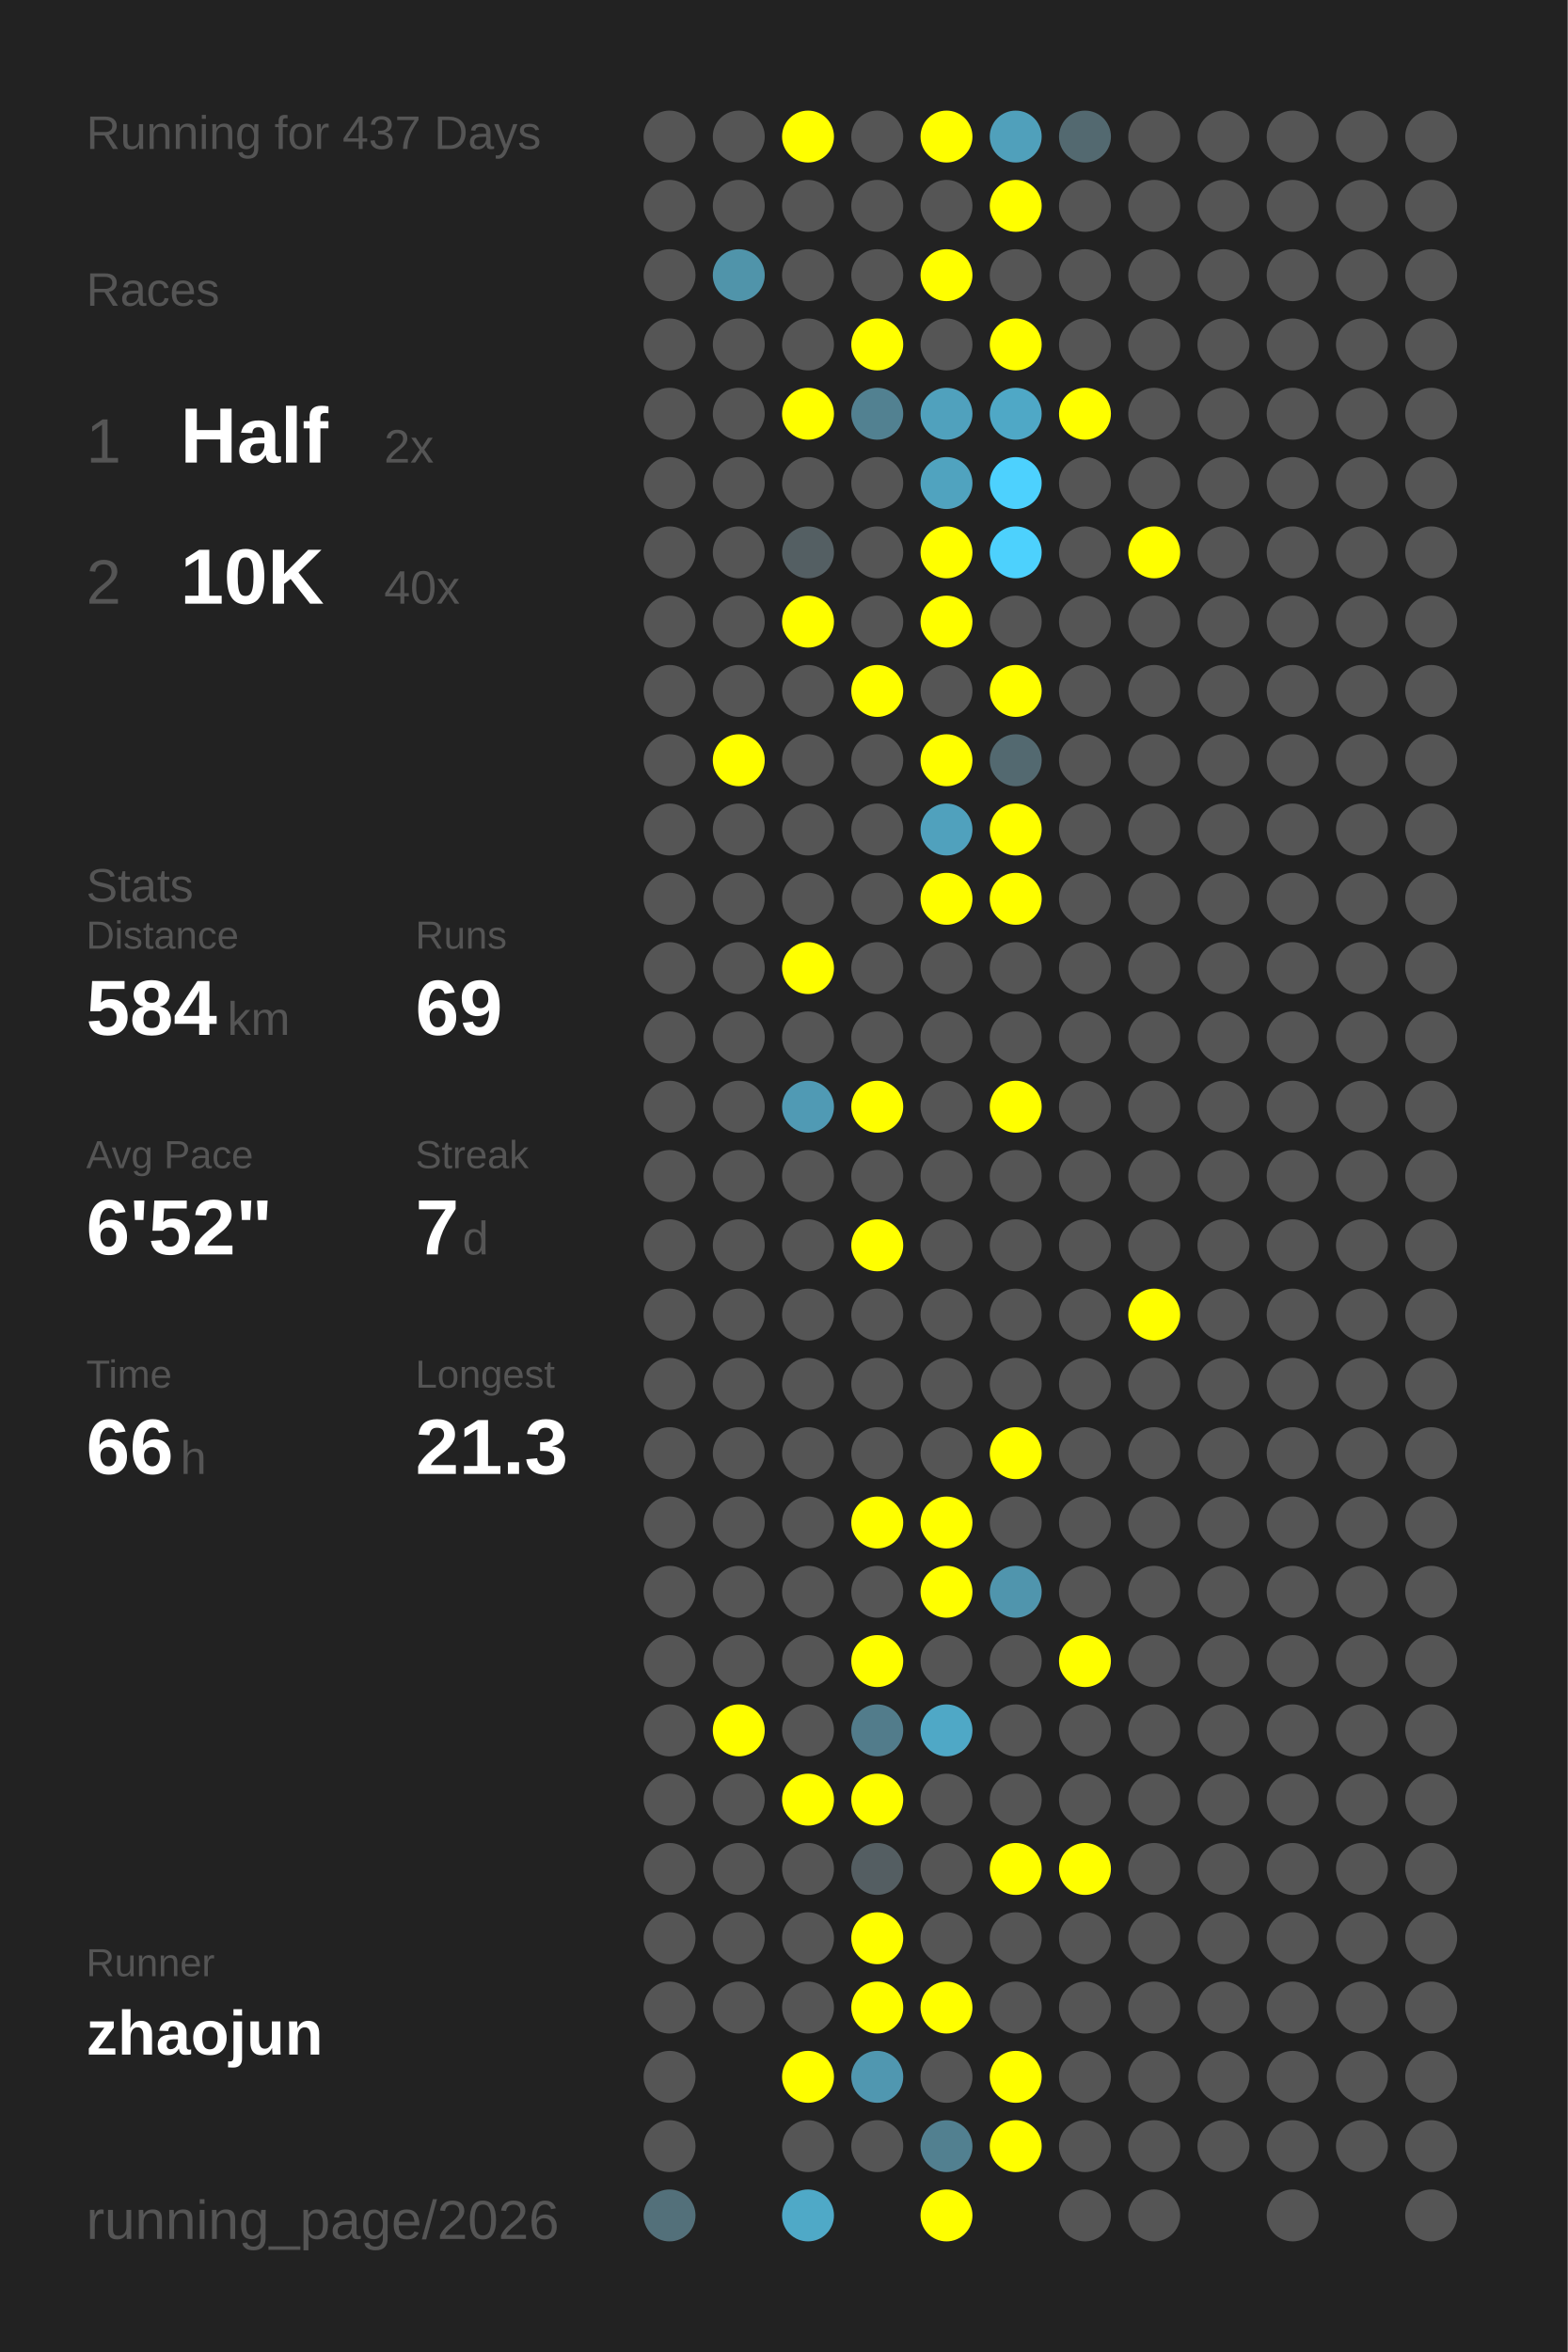
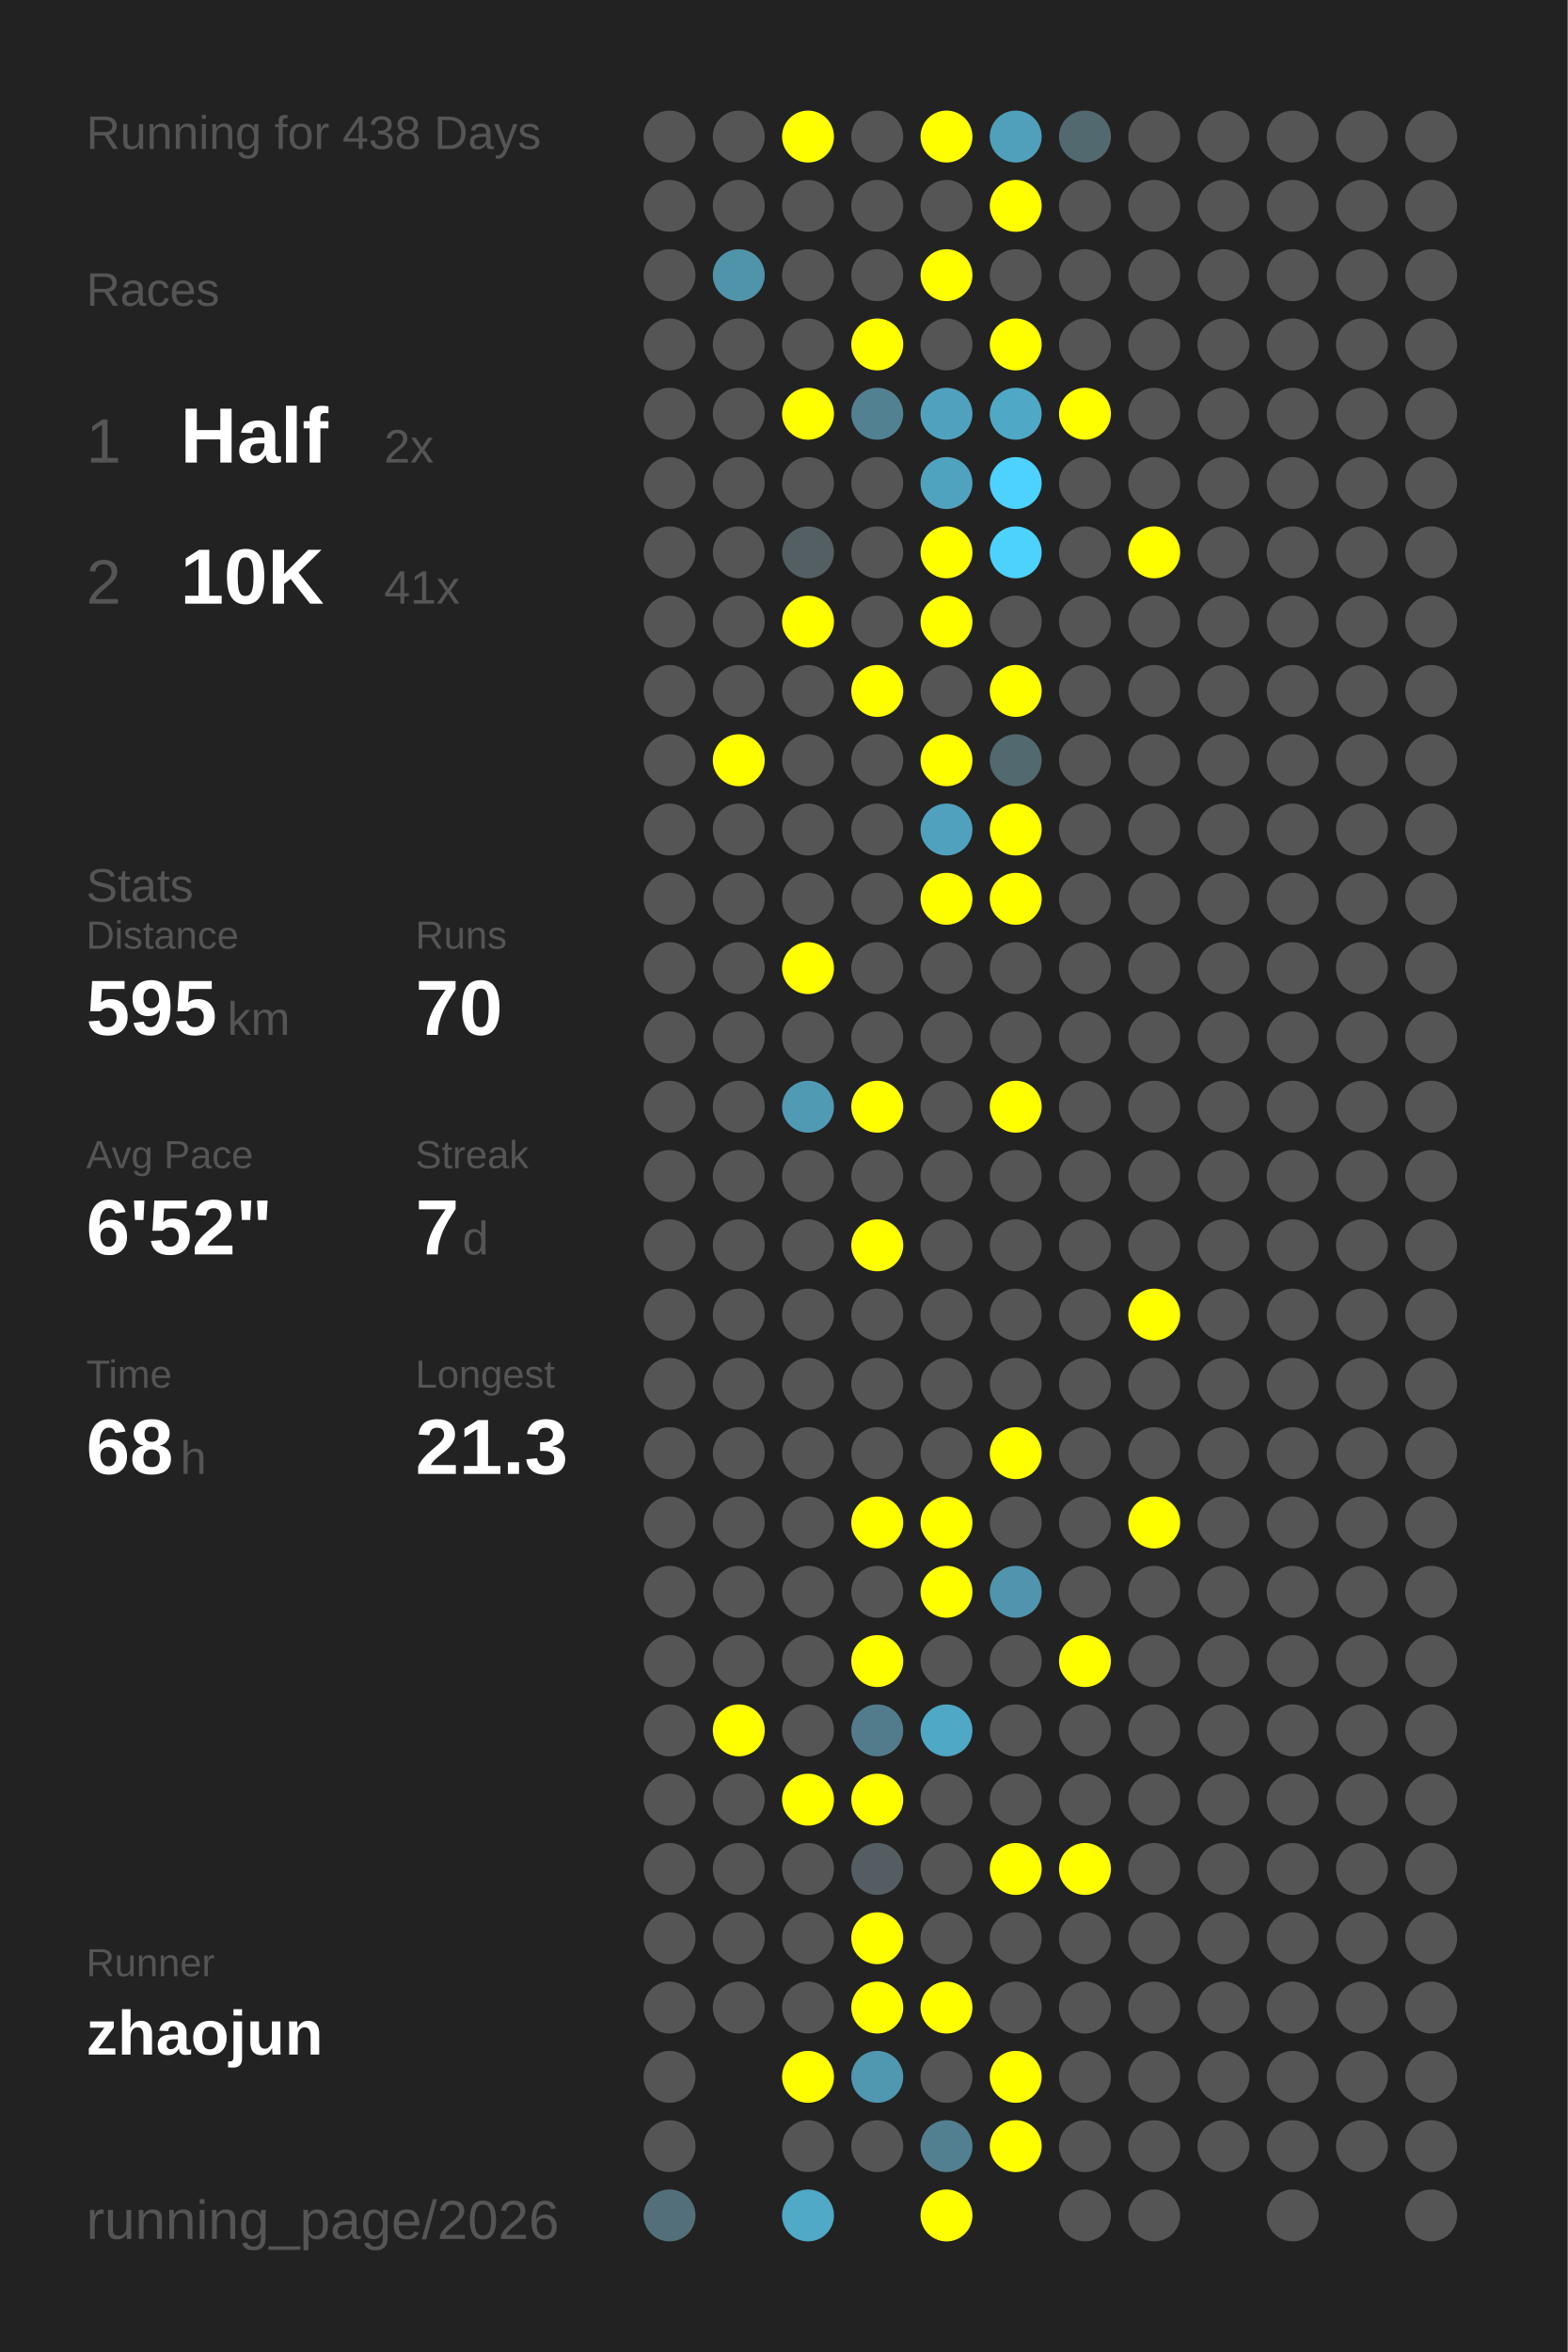
<svg xmlns="http://www.w3.org/2000/svg" baseProfile="full" height="300mm" version="1.1" viewBox="0,0,200,300" width="200mm">
  <defs />
  <rect fill="#222222" height="300" width="200" x="0" y="0" />
-   <text fill="#555555" style="font-size:6px; font-family:Arial;" x="11" y="19">Running for 437 Days</text>
+   <text fill="#555555" style="font-size:6px; font-family:Arial;" x="11" y="19">Running for 438 Days</text>
  <text fill="#555555" style="font-size:6px; font-family:Arial;" x="11" y="39">Races</text>
  <text fill="#555555" style="font-size:8px; font-family:Arial;" x="11" y="59">1</text>
  <text fill="#FFFFFF" style="font-size:10px; font-family:Arial; font-weight:bold;" x="23" y="59">Half</text>
  <text fill="#555555" style="font-size:6px; font-family:Arial;" x="49" y="59">2x</text>
  <text fill="#555555" style="font-size:8px; font-family:Arial;" x="11" y="77">2</text>
  <text fill="#FFFFFF" style="font-size:10px; font-family:Arial; font-weight:bold;" x="23" y="77">10K</text>
-   <text fill="#555555" style="font-size:6px; font-family:Arial;" x="49" y="77">40x</text>
+   <text fill="#555555" style="font-size:6px; font-family:Arial;" x="49" y="77">41x</text>
  <text fill="#555555" style="font-size:6px; font-family:Arial;" x="11" y="115">Stats</text>
  <text fill="#555555" style="font-size:5px; font-family:Arial;" x="11" y="121">Distance</text>
-   <text fill="#FFFFFF" style="font-size:10px; font-family:Arial; font-weight:bold;" x="11" y="132">584</text>
+   <text fill="#FFFFFF" style="font-size:10px; font-family:Arial; font-weight:bold;" x="11" y="132">595</text>
  <text fill="#555555" style="font-size:6px; font-family:Arial;" x="29" y="132">km</text>
  <text fill="#555555" style="font-size:5px; font-family:Arial;" x="53" y="121">Runs</text>
-   <text fill="#FFFFFF" style="font-size:10px; font-family:Arial; font-weight:bold;" x="53" y="132">69</text>
+   <text fill="#FFFFFF" style="font-size:10px; font-family:Arial; font-weight:bold;" x="53" y="132">70</text>
  <text fill="#555555" style="font-size:5px; font-family:Arial;" x="11" y="149">Avg Pace</text>
  <text fill="#FFFFFF" style="font-size:10px; font-family:Arial; font-weight:bold;" x="11" y="160">6'52"</text>
  <text fill="#555555" style="font-size:5px; font-family:Arial;" x="53" y="149">Streak</text>
  <text fill="#FFFFFF" style="font-size:10px; font-family:Arial; font-weight:bold;" x="53" y="160">7</text>
  <text fill="#555555" style="font-size:6px; font-family:Arial;" x="59" y="160">d</text>
  <text fill="#555555" style="font-size:5px; font-family:Arial;" x="11" y="177">Time</text>
-   <text fill="#FFFFFF" style="font-size:10px; font-family:Arial; font-weight:bold;" x="11" y="188">66</text>
+   <text fill="#FFFFFF" style="font-size:10px; font-family:Arial; font-weight:bold;" x="11" y="188">68</text>
  <text fill="#555555" style="font-size:6px; font-family:Arial;" x="23" y="188">h</text>
  <text fill="#555555" style="font-size:5px; font-family:Arial;" x="53" y="177">Longest</text>
  <text fill="#FFFFFF" style="font-size:10px; font-family:Arial; font-weight:bold;" x="53" y="188">21.3</text>
  <text fill="#555555" style="font-size:5px; font-family:Arial;" x="11" y="252.065">Runner</text>
  <text fill="#FFFFFF" style="font-size:8px; font-family:Arial; font-weight:bold;" x="11" y="262.065">zhaojun</text>
  <text fill="#555555" style="font-size:7px; font-family:Arial;" x="11" y="285.581">running_page/2026</text>
  <circle cx="85.417" cy="17.419" fill="#555555" r="3.312" />
  <circle cx="85.417" cy="26.258" fill="#555555" r="3.312" />
  <circle cx="85.417" cy="35.097" fill="#555555" r="3.312" />
  <circle cx="85.417" cy="43.935" fill="#555555" r="3.312" />
  <circle cx="85.417" cy="52.774" fill="#555555" r="3.312" />
  <circle cx="85.417" cy="61.613" fill="#555555" r="3.312" />
  <circle cx="85.417" cy="70.452" fill="#555555" r="3.312" />
  <circle cx="85.417" cy="79.29" fill="#555555" r="3.312" />
  <circle cx="85.417" cy="88.129" fill="#555555" r="3.312" />
  <circle cx="85.417" cy="96.968" fill="#555555" r="3.312" />
  <circle cx="85.417" cy="105.806" fill="#555555" r="3.312" />
  <circle cx="85.417" cy="114.645" fill="#555555" r="3.312" />
  <circle cx="85.417" cy="123.484" fill="#555555" r="3.312" />
  <circle cx="85.417" cy="132.323" fill="#555555" r="3.312" />
  <circle cx="85.417" cy="141.161" fill="#555555" r="3.312" />
  <circle cx="85.417" cy="150" fill="#555555" r="3.312" />
  <circle cx="85.417" cy="158.839" fill="#555555" r="3.312" />
  <circle cx="85.417" cy="167.677" fill="#555555" r="3.312" />
  <circle cx="85.417" cy="176.516" fill="#555555" r="3.312" />
  <circle cx="85.417" cy="185.355" fill="#555555" r="3.312" />
  <circle cx="85.417" cy="194.194" fill="#555555" r="3.312" />
  <circle cx="85.417" cy="203.032" fill="#555555" r="3.312" />
  <circle cx="85.417" cy="211.871" fill="#555555" r="3.312" />
  <circle cx="85.417" cy="220.71" fill="#555555" r="3.312" />
  <circle cx="85.417" cy="229.548" fill="#555555" r="3.312" />
  <circle cx="85.417" cy="238.387" fill="#555555" r="3.312" />
  <circle cx="85.417" cy="247.226" fill="#555555" r="3.312" />
  <circle cx="85.417" cy="256.065" fill="#555555" r="3.312" />
  <circle cx="85.417" cy="264.903" fill="#555555" r="3.312" />
  <circle cx="85.417" cy="273.742" fill="#555555" r="3.312" />
  <circle cx="85.417" cy="282.581" fill="#53707a" r="3.312" />
  <circle cx="94.25" cy="17.419" fill="#555555" r="3.312" />
  <circle cx="94.25" cy="26.258" fill="#555555" r="3.312" />
  <circle cx="94.25" cy="35.097" fill="#5094aa" r="3.312" />
  <circle cx="94.25" cy="43.935" fill="#555555" r="3.312" />
  <circle cx="94.25" cy="52.774" fill="#555555" r="3.312" />
  <circle cx="94.25" cy="61.613" fill="#555555" r="3.312" />
  <circle cx="94.25" cy="70.452" fill="#555555" r="3.312" />
  <circle cx="94.25" cy="79.29" fill="#555555" r="3.312" />
  <circle cx="94.25" cy="88.129" fill="#555555" r="3.312" />
  <circle cx="94.25" cy="96.968" fill="#FFFF00" r="3.312" />
  <circle cx="94.25" cy="105.806" fill="#555555" r="3.312" />
  <circle cx="94.25" cy="114.645" fill="#555555" r="3.312" />
  <circle cx="94.25" cy="123.484" fill="#555555" r="3.312" />
  <circle cx="94.25" cy="132.323" fill="#555555" r="3.312" />
  <circle cx="94.25" cy="141.161" fill="#555555" r="3.312" />
  <circle cx="94.25" cy="150" fill="#555555" r="3.312" />
  <circle cx="94.25" cy="158.839" fill="#555555" r="3.312" />
  <circle cx="94.25" cy="167.677" fill="#555555" r="3.312" />
  <circle cx="94.25" cy="176.516" fill="#555555" r="3.312" />
  <circle cx="94.25" cy="185.355" fill="#555555" r="3.312" />
  <circle cx="94.25" cy="194.194" fill="#555555" r="3.312" />
  <circle cx="94.25" cy="203.032" fill="#555555" r="3.312" />
  <circle cx="94.25" cy="211.871" fill="#555555" r="3.312" />
  <circle cx="94.25" cy="220.71" fill="#FFFF00" r="3.312" />
  <circle cx="94.25" cy="229.548" fill="#555555" r="3.312" />
  <circle cx="94.25" cy="238.387" fill="#555555" r="3.312" />
  <circle cx="94.25" cy="247.226" fill="#555555" r="3.312" />
  <circle cx="94.25" cy="256.065" fill="#555555" r="3.312" />
  <circle cx="103.083" cy="17.419" fill="#FFFF00" r="3.312" />
  <circle cx="103.083" cy="26.258" fill="#555555" r="3.312" />
  <circle cx="103.083" cy="35.097" fill="#555555" r="3.312" />
  <circle cx="103.083" cy="43.935" fill="#555555" r="3.312" />
  <circle cx="103.083" cy="52.774" fill="#FFFF00" r="3.312" />
  <circle cx="103.083" cy="61.613" fill="#555555" r="3.312" />
  <circle cx="103.083" cy="70.452" fill="#545f63" r="3.312" />
  <circle cx="103.083" cy="79.29" fill="#FFFF00" r="3.312" />
  <circle cx="103.083" cy="88.129" fill="#555555" r="3.312" />
  <circle cx="103.083" cy="96.968" fill="#555555" r="3.312" />
  <circle cx="103.083" cy="105.806" fill="#555555" r="3.312" />
  <circle cx="103.083" cy="114.645" fill="#555555" r="3.312" />
  <circle cx="103.083" cy="123.484" fill="#FFFF00" r="3.312" />
  <circle cx="103.083" cy="132.323" fill="#555555" r="3.312" />
  <circle cx="103.083" cy="141.161" fill="#509ab4" r="3.312" />
  <circle cx="103.083" cy="150" fill="#555555" r="3.312" />
  <circle cx="103.083" cy="158.839" fill="#555555" r="3.312" />
  <circle cx="103.083" cy="167.677" fill="#555555" r="3.312" />
  <circle cx="103.083" cy="176.516" fill="#555555" r="3.312" />
  <circle cx="103.083" cy="185.355" fill="#555555" r="3.312" />
  <circle cx="103.083" cy="194.194" fill="#555555" r="3.312" />
  <circle cx="103.083" cy="203.032" fill="#555555" r="3.312" />
  <circle cx="103.083" cy="211.871" fill="#555555" r="3.312" />
  <circle cx="103.083" cy="220.71" fill="#555555" r="3.312" />
  <circle cx="103.083" cy="229.548" fill="#FFFF00" r="3.312" />
  <circle cx="103.083" cy="238.387" fill="#555555" r="3.312" />
  <circle cx="103.083" cy="247.226" fill="#555555" r="3.312" />
  <circle cx="103.083" cy="256.065" fill="#555555" r="3.312" />
  <circle cx="103.083" cy="264.903" fill="#FFFF00" r="3.312" />
  <circle cx="103.083" cy="273.742" fill="#555555" r="3.312" />
  <circle cx="103.083" cy="282.581" fill="#4fa9c7" r="3.312" />
  <circle cx="111.917" cy="17.419" fill="#555555" r="3.312" />
  <circle cx="111.917" cy="26.258" fill="#555555" r="3.312" />
  <circle cx="111.917" cy="35.097" fill="#555555" r="3.312" />
  <circle cx="111.917" cy="43.935" fill="#FFFF00" r="3.312" />
  <circle cx="111.917" cy="52.774" fill="#528191" r="3.312" />
  <circle cx="111.917" cy="61.613" fill="#555555" r="3.312" />
  <circle cx="111.917" cy="70.452" fill="#555555" r="3.312" />
  <circle cx="111.917" cy="79.29" fill="#555555" r="3.312" />
  <circle cx="111.917" cy="88.129" fill="#FFFF00" r="3.312" />
  <circle cx="111.917" cy="96.968" fill="#555555" r="3.312" />
  <circle cx="111.917" cy="105.806" fill="#555555" r="3.312" />
  <circle cx="111.917" cy="114.645" fill="#555555" r="3.312" />
  <circle cx="111.917" cy="123.484" fill="#555555" r="3.312" />
  <circle cx="111.917" cy="132.323" fill="#555555" r="3.312" />
  <circle cx="111.917" cy="141.161" fill="#FFFF00" r="3.312" />
  <circle cx="111.917" cy="150" fill="#555555" r="3.312" />
  <circle cx="111.917" cy="158.839" fill="#FFFF00" r="3.312" />
  <circle cx="111.917" cy="167.677" fill="#555555" r="3.312" />
  <circle cx="111.917" cy="176.516" fill="#555555" r="3.312" />
  <circle cx="111.917" cy="185.355" fill="#555555" r="3.312" />
  <circle cx="111.917" cy="194.194" fill="#FFFF00" r="3.312" />
  <circle cx="111.917" cy="203.032" fill="#555555" r="3.312" />
  <circle cx="111.917" cy="211.871" fill="#FFFF00" r="3.312" />
  <circle cx="111.917" cy="220.71" fill="#527c8b" r="3.312" />
  <circle cx="111.917" cy="229.548" fill="#FFFF00" r="3.312" />
  <circle cx="111.917" cy="238.387" fill="#545e62" r="3.312" />
  <circle cx="111.917" cy="247.226" fill="#FFFF00" r="3.312" />
  <circle cx="111.917" cy="256.065" fill="#FFFF00" r="3.312" />
  <circle cx="111.917" cy="264.903" fill="#5097b0" r="3.312" />
  <circle cx="111.917" cy="273.742" fill="#555555" r="3.312" />
  <circle cx="120.75" cy="17.419" fill="#FFFF00" r="3.312" />
  <circle cx="120.75" cy="26.258" fill="#555555" r="3.312" />
  <circle cx="120.75" cy="35.097" fill="#FFFF00" r="3.312" />
  <circle cx="120.75" cy="43.935" fill="#555555" r="3.312" />
  <circle cx="120.75" cy="52.774" fill="#50a1bd" r="3.312" />
  <circle cx="120.75" cy="61.613" fill="#50a3bf" r="3.312" />
  <circle cx="120.75" cy="70.452" fill="#FFFF00" r="3.312" />
  <circle cx="120.75" cy="79.29" fill="#FFFF00" r="3.312" />
  <circle cx="120.75" cy="88.129" fill="#555555" r="3.312" />
  <circle cx="120.75" cy="96.968" fill="#FFFF00" r="3.312" />
  <circle cx="120.75" cy="105.806" fill="#50a1bd" r="3.312" />
  <circle cx="120.75" cy="114.645" fill="#FFFF00" r="3.312" />
  <circle cx="120.75" cy="123.484" fill="#555555" r="3.312" />
  <circle cx="120.75" cy="132.323" fill="#555555" r="3.312" />
  <circle cx="120.75" cy="141.161" fill="#555555" r="3.312" />
  <circle cx="120.75" cy="150" fill="#555555" r="3.312" />
  <circle cx="120.75" cy="158.839" fill="#555555" r="3.312" />
  <circle cx="120.75" cy="167.677" fill="#555555" r="3.312" />
  <circle cx="120.75" cy="176.516" fill="#555555" r="3.312" />
  <circle cx="120.75" cy="185.355" fill="#555555" r="3.312" />
  <circle cx="120.75" cy="194.194" fill="#FFFF00" r="3.312" />
  <circle cx="120.75" cy="203.032" fill="#FFFF00" r="3.312" />
  <circle cx="120.75" cy="211.871" fill="#555555" r="3.312" />
  <circle cx="120.75" cy="220.71" fill="#4fa8c6" r="3.312" />
  <circle cx="120.75" cy="229.548" fill="#555555" r="3.312" />
  <circle cx="120.75" cy="238.387" fill="#555555" r="3.312" />
  <circle cx="120.75" cy="247.226" fill="#555555" r="3.312" />
  <circle cx="120.75" cy="256.065" fill="#FFFF00" r="3.312" />
  <circle cx="120.75" cy="264.903" fill="#555555" r="3.312" />
  <circle cx="120.75" cy="273.742" fill="#528090" r="3.312" />
  <circle cx="120.75" cy="282.581" fill="#FFFF00" r="3.312" />
  <circle cx="129.583" cy="17.419" fill="#50a0bb" r="3.312" />
  <circle cx="129.583" cy="26.258" fill="#FFFF00" r="3.312" />
  <circle cx="129.583" cy="35.097" fill="#555555" r="3.312" />
  <circle cx="129.583" cy="43.935" fill="#FFFF00" r="3.312" />
  <circle cx="129.583" cy="52.774" fill="#4fa8c6" r="3.312" />
  <circle cx="129.583" cy="61.613" fill="#4dd1fe" r="3.312" />
  <circle cx="129.583" cy="70.452" fill="#4dd1fd" r="3.312" />
  <circle cx="129.583" cy="79.29" fill="#555555" r="3.312" />
  <circle cx="129.583" cy="88.129" fill="#FFFF00" r="3.312" />
  <circle cx="129.583" cy="96.968" fill="#536970" r="3.312" />
  <circle cx="129.583" cy="105.806" fill="#FFFF00" r="3.312" />
  <circle cx="129.583" cy="114.645" fill="#FFFF00" r="3.312" />
  <circle cx="129.583" cy="123.484" fill="#555555" r="3.312" />
  <circle cx="129.583" cy="132.323" fill="#555555" r="3.312" />
  <circle cx="129.583" cy="141.161" fill="#FFFF00" r="3.312" />
  <circle cx="129.583" cy="150" fill="#555555" r="3.312" />
  <circle cx="129.583" cy="158.839" fill="#555555" r="3.312" />
  <circle cx="129.583" cy="167.677" fill="#555555" r="3.312" />
  <circle cx="129.583" cy="176.516" fill="#555555" r="3.312" />
  <circle cx="129.583" cy="185.355" fill="#FFFF00" r="3.312" />
  <circle cx="129.583" cy="194.194" fill="#555555" r="3.312" />
  <circle cx="129.583" cy="203.032" fill="#5095ad" r="3.312" />
  <circle cx="129.583" cy="211.871" fill="#555555" r="3.312" />
  <circle cx="129.583" cy="220.71" fill="#555555" r="3.312" />
  <circle cx="129.583" cy="229.548" fill="#555555" r="3.312" />
  <circle cx="129.583" cy="238.387" fill="#FFFF00" r="3.312" />
  <circle cx="129.583" cy="247.226" fill="#555555" r="3.312" />
  <circle cx="129.583" cy="256.065" fill="#555555" r="3.312" />
  <circle cx="129.583" cy="264.903" fill="#FFFF00" r="3.312" />
  <circle cx="129.583" cy="273.742" fill="#FFFF00" r="3.312" />
  <circle cx="138.417" cy="17.419" fill="#536970" r="3.312" />
  <circle cx="138.417" cy="26.258" fill="#555555" r="3.312" />
  <circle cx="138.417" cy="35.097" fill="#555555" r="3.312" />
  <circle cx="138.417" cy="43.935" fill="#555555" r="3.312" />
  <circle cx="138.417" cy="52.774" fill="#FFFF00" r="3.312" />
  <circle cx="138.417" cy="61.613" fill="#555555" r="3.312" />
  <circle cx="138.417" cy="70.452" fill="#555555" r="3.312" />
  <circle cx="138.417" cy="79.29" fill="#555555" r="3.312" />
  <circle cx="138.417" cy="88.129" fill="#555555" r="3.312" />
  <circle cx="138.417" cy="96.968" fill="#555555" r="3.312" />
  <circle cx="138.417" cy="105.806" fill="#555555" r="3.312" />
  <circle cx="138.417" cy="114.645" fill="#555555" r="3.312" />
  <circle cx="138.417" cy="123.484" fill="#555555" r="3.312" />
  <circle cx="138.417" cy="132.323" fill="#555555" r="3.312" />
  <circle cx="138.417" cy="141.161" fill="#555555" r="3.312" />
  <circle cx="138.417" cy="150" fill="#555555" r="3.312" />
  <circle cx="138.417" cy="158.839" fill="#555555" r="3.312" />
  <circle cx="138.417" cy="167.677" fill="#555555" r="3.312" />
  <circle cx="138.417" cy="176.516" fill="#555555" r="3.312" />
  <circle cx="138.417" cy="185.355" fill="#555555" r="3.312" />
  <circle cx="138.417" cy="194.194" fill="#555555" r="3.312" />
  <circle cx="138.417" cy="203.032" fill="#555555" r="3.312" />
  <circle cx="138.417" cy="211.871" fill="#FFFF00" r="3.312" />
  <circle cx="138.417" cy="220.71" fill="#555555" r="3.312" />
  <circle cx="138.417" cy="229.548" fill="#555555" r="3.312" />
  <circle cx="138.417" cy="238.387" fill="#FFFF00" r="3.312" />
  <circle cx="138.417" cy="247.226" fill="#555555" r="3.312" />
  <circle cx="138.417" cy="256.065" fill="#555555" r="3.312" />
  <circle cx="138.417" cy="264.903" fill="#555555" r="3.312" />
  <circle cx="138.417" cy="273.742" fill="#555555" r="3.312" />
  <circle cx="138.417" cy="282.581" fill="#555555" r="3.312" />
  <circle cx="147.25" cy="17.419" fill="#555555" r="3.312" />
  <circle cx="147.25" cy="26.258" fill="#555555" r="3.312" />
  <circle cx="147.25" cy="35.097" fill="#555555" r="3.312" />
  <circle cx="147.25" cy="43.935" fill="#555555" r="3.312" />
  <circle cx="147.25" cy="52.774" fill="#555555" r="3.312" />
  <circle cx="147.25" cy="61.613" fill="#555555" r="3.312" />
  <circle cx="147.25" cy="70.452" fill="#FFFF00" r="3.312" />
  <circle cx="147.25" cy="79.29" fill="#555555" r="3.312" />
  <circle cx="147.25" cy="88.129" fill="#555555" r="3.312" />
  <circle cx="147.25" cy="96.968" fill="#555555" r="3.312" />
  <circle cx="147.25" cy="105.806" fill="#555555" r="3.312" />
  <circle cx="147.25" cy="114.645" fill="#555555" r="3.312" />
  <circle cx="147.25" cy="123.484" fill="#555555" r="3.312" />
  <circle cx="147.25" cy="132.323" fill="#555555" r="3.312" />
  <circle cx="147.25" cy="141.161" fill="#555555" r="3.312" />
  <circle cx="147.25" cy="150" fill="#555555" r="3.312" />
  <circle cx="147.25" cy="158.839" fill="#555555" r="3.312" />
  <circle cx="147.25" cy="167.677" fill="#FFFF00" r="3.312" />
  <circle cx="147.25" cy="176.516" fill="#555555" r="3.312" />
  <circle cx="147.25" cy="185.355" fill="#555555" r="3.312" />
-   <circle cx="147.25" cy="194.194" fill="#555555" r="3.312" />
+   <circle cx="147.25" cy="194.194" fill="#FFFF00" r="3.312" />
  <circle cx="147.25" cy="203.032" fill="#555555" r="3.312" />
  <circle cx="147.25" cy="211.871" fill="#555555" r="3.312" />
  <circle cx="147.25" cy="220.71" fill="#555555" r="3.312" />
  <circle cx="147.25" cy="229.548" fill="#555555" r="3.312" />
  <circle cx="147.25" cy="238.387" fill="#555555" r="3.312" />
  <circle cx="147.25" cy="247.226" fill="#555555" r="3.312" />
  <circle cx="147.25" cy="256.065" fill="#555555" r="3.312" />
  <circle cx="147.25" cy="264.903" fill="#555555" r="3.312" />
  <circle cx="147.25" cy="273.742" fill="#555555" r="3.312" />
  <circle cx="147.25" cy="282.581" fill="#555555" r="3.312" />
  <circle cx="156.083" cy="17.419" fill="#555555" r="3.312" />
  <circle cx="156.083" cy="26.258" fill="#555555" r="3.312" />
  <circle cx="156.083" cy="35.097" fill="#555555" r="3.312" />
  <circle cx="156.083" cy="43.935" fill="#555555" r="3.312" />
  <circle cx="156.083" cy="52.774" fill="#555555" r="3.312" />
  <circle cx="156.083" cy="61.613" fill="#555555" r="3.312" />
  <circle cx="156.083" cy="70.452" fill="#555555" r="3.312" />
  <circle cx="156.083" cy="79.29" fill="#555555" r="3.312" />
  <circle cx="156.083" cy="88.129" fill="#555555" r="3.312" />
  <circle cx="156.083" cy="96.968" fill="#555555" r="3.312" />
  <circle cx="156.083" cy="105.806" fill="#555555" r="3.312" />
  <circle cx="156.083" cy="114.645" fill="#555555" r="3.312" />
  <circle cx="156.083" cy="123.484" fill="#555555" r="3.312" />
  <circle cx="156.083" cy="132.323" fill="#555555" r="3.312" />
  <circle cx="156.083" cy="141.161" fill="#555555" r="3.312" />
  <circle cx="156.083" cy="150" fill="#555555" r="3.312" />
  <circle cx="156.083" cy="158.839" fill="#555555" r="3.312" />
  <circle cx="156.083" cy="167.677" fill="#555555" r="3.312" />
  <circle cx="156.083" cy="176.516" fill="#555555" r="3.312" />
  <circle cx="156.083" cy="185.355" fill="#555555" r="3.312" />
  <circle cx="156.083" cy="194.194" fill="#555555" r="3.312" />
  <circle cx="156.083" cy="203.032" fill="#555555" r="3.312" />
  <circle cx="156.083" cy="211.871" fill="#555555" r="3.312" />
  <circle cx="156.083" cy="220.71" fill="#555555" r="3.312" />
  <circle cx="156.083" cy="229.548" fill="#555555" r="3.312" />
  <circle cx="156.083" cy="238.387" fill="#555555" r="3.312" />
  <circle cx="156.083" cy="247.226" fill="#555555" r="3.312" />
  <circle cx="156.083" cy="256.065" fill="#555555" r="3.312" />
  <circle cx="156.083" cy="264.903" fill="#555555" r="3.312" />
  <circle cx="156.083" cy="273.742" fill="#555555" r="3.312" />
  <circle cx="164.917" cy="17.419" fill="#555555" r="3.312" />
  <circle cx="164.917" cy="26.258" fill="#555555" r="3.312" />
  <circle cx="164.917" cy="35.097" fill="#555555" r="3.312" />
  <circle cx="164.917" cy="43.935" fill="#555555" r="3.312" />
  <circle cx="164.917" cy="52.774" fill="#555555" r="3.312" />
  <circle cx="164.917" cy="61.613" fill="#555555" r="3.312" />
  <circle cx="164.917" cy="70.452" fill="#555555" r="3.312" />
  <circle cx="164.917" cy="79.29" fill="#555555" r="3.312" />
  <circle cx="164.917" cy="88.129" fill="#555555" r="3.312" />
  <circle cx="164.917" cy="96.968" fill="#555555" r="3.312" />
  <circle cx="164.917" cy="105.806" fill="#555555" r="3.312" />
  <circle cx="164.917" cy="114.645" fill="#555555" r="3.312" />
  <circle cx="164.917" cy="123.484" fill="#555555" r="3.312" />
  <circle cx="164.917" cy="132.323" fill="#555555" r="3.312" />
  <circle cx="164.917" cy="141.161" fill="#555555" r="3.312" />
  <circle cx="164.917" cy="150" fill="#555555" r="3.312" />
  <circle cx="164.917" cy="158.839" fill="#555555" r="3.312" />
  <circle cx="164.917" cy="167.677" fill="#555555" r="3.312" />
  <circle cx="164.917" cy="176.516" fill="#555555" r="3.312" />
  <circle cx="164.917" cy="185.355" fill="#555555" r="3.312" />
  <circle cx="164.917" cy="194.194" fill="#555555" r="3.312" />
  <circle cx="164.917" cy="203.032" fill="#555555" r="3.312" />
  <circle cx="164.917" cy="211.871" fill="#555555" r="3.312" />
  <circle cx="164.917" cy="220.71" fill="#555555" r="3.312" />
  <circle cx="164.917" cy="229.548" fill="#555555" r="3.312" />
  <circle cx="164.917" cy="238.387" fill="#555555" r="3.312" />
  <circle cx="164.917" cy="247.226" fill="#555555" r="3.312" />
  <circle cx="164.917" cy="256.065" fill="#555555" r="3.312" />
  <circle cx="164.917" cy="264.903" fill="#555555" r="3.312" />
  <circle cx="164.917" cy="273.742" fill="#555555" r="3.312" />
  <circle cx="164.917" cy="282.581" fill="#555555" r="3.312" />
  <circle cx="173.75" cy="17.419" fill="#555555" r="3.312" />
  <circle cx="173.75" cy="26.258" fill="#555555" r="3.312" />
  <circle cx="173.75" cy="35.097" fill="#555555" r="3.312" />
  <circle cx="173.75" cy="43.935" fill="#555555" r="3.312" />
  <circle cx="173.75" cy="52.774" fill="#555555" r="3.312" />
  <circle cx="173.75" cy="61.613" fill="#555555" r="3.312" />
  <circle cx="173.75" cy="70.452" fill="#555555" r="3.312" />
  <circle cx="173.75" cy="79.29" fill="#555555" r="3.312" />
  <circle cx="173.75" cy="88.129" fill="#555555" r="3.312" />
  <circle cx="173.75" cy="96.968" fill="#555555" r="3.312" />
  <circle cx="173.75" cy="105.806" fill="#555555" r="3.312" />
  <circle cx="173.75" cy="114.645" fill="#555555" r="3.312" />
  <circle cx="173.75" cy="123.484" fill="#555555" r="3.312" />
  <circle cx="173.75" cy="132.323" fill="#555555" r="3.312" />
  <circle cx="173.75" cy="141.161" fill="#555555" r="3.312" />
  <circle cx="173.75" cy="150" fill="#555555" r="3.312" />
  <circle cx="173.75" cy="158.839" fill="#555555" r="3.312" />
  <circle cx="173.75" cy="167.677" fill="#555555" r="3.312" />
  <circle cx="173.75" cy="176.516" fill="#555555" r="3.312" />
  <circle cx="173.75" cy="185.355" fill="#555555" r="3.312" />
  <circle cx="173.75" cy="194.194" fill="#555555" r="3.312" />
  <circle cx="173.75" cy="203.032" fill="#555555" r="3.312" />
  <circle cx="173.75" cy="211.871" fill="#555555" r="3.312" />
  <circle cx="173.75" cy="220.71" fill="#555555" r="3.312" />
  <circle cx="173.75" cy="229.548" fill="#555555" r="3.312" />
  <circle cx="173.75" cy="238.387" fill="#555555" r="3.312" />
  <circle cx="173.75" cy="247.226" fill="#555555" r="3.312" />
  <circle cx="173.75" cy="256.065" fill="#555555" r="3.312" />
  <circle cx="173.75" cy="264.903" fill="#555555" r="3.312" />
  <circle cx="173.75" cy="273.742" fill="#555555" r="3.312" />
  <circle cx="182.583" cy="17.419" fill="#555555" r="3.312" />
  <circle cx="182.583" cy="26.258" fill="#555555" r="3.312" />
  <circle cx="182.583" cy="35.097" fill="#555555" r="3.312" />
  <circle cx="182.583" cy="43.935" fill="#555555" r="3.312" />
  <circle cx="182.583" cy="52.774" fill="#555555" r="3.312" />
  <circle cx="182.583" cy="61.613" fill="#555555" r="3.312" />
  <circle cx="182.583" cy="70.452" fill="#555555" r="3.312" />
  <circle cx="182.583" cy="79.29" fill="#555555" r="3.312" />
  <circle cx="182.583" cy="88.129" fill="#555555" r="3.312" />
  <circle cx="182.583" cy="96.968" fill="#555555" r="3.312" />
  <circle cx="182.583" cy="105.806" fill="#555555" r="3.312" />
  <circle cx="182.583" cy="114.645" fill="#555555" r="3.312" />
  <circle cx="182.583" cy="123.484" fill="#555555" r="3.312" />
  <circle cx="182.583" cy="132.323" fill="#555555" r="3.312" />
  <circle cx="182.583" cy="141.161" fill="#555555" r="3.312" />
  <circle cx="182.583" cy="150" fill="#555555" r="3.312" />
  <circle cx="182.583" cy="158.839" fill="#555555" r="3.312" />
  <circle cx="182.583" cy="167.677" fill="#555555" r="3.312" />
  <circle cx="182.583" cy="176.516" fill="#555555" r="3.312" />
  <circle cx="182.583" cy="185.355" fill="#555555" r="3.312" />
  <circle cx="182.583" cy="194.194" fill="#555555" r="3.312" />
  <circle cx="182.583" cy="203.032" fill="#555555" r="3.312" />
  <circle cx="182.583" cy="211.871" fill="#555555" r="3.312" />
  <circle cx="182.583" cy="220.71" fill="#555555" r="3.312" />
  <circle cx="182.583" cy="229.548" fill="#555555" r="3.312" />
  <circle cx="182.583" cy="238.387" fill="#555555" r="3.312" />
  <circle cx="182.583" cy="247.226" fill="#555555" r="3.312" />
  <circle cx="182.583" cy="256.065" fill="#555555" r="3.312" />
  <circle cx="182.583" cy="264.903" fill="#555555" r="3.312" />
  <circle cx="182.583" cy="273.742" fill="#555555" r="3.312" />
  <circle cx="182.583" cy="282.581" fill="#555555" r="3.312" />
</svg>
